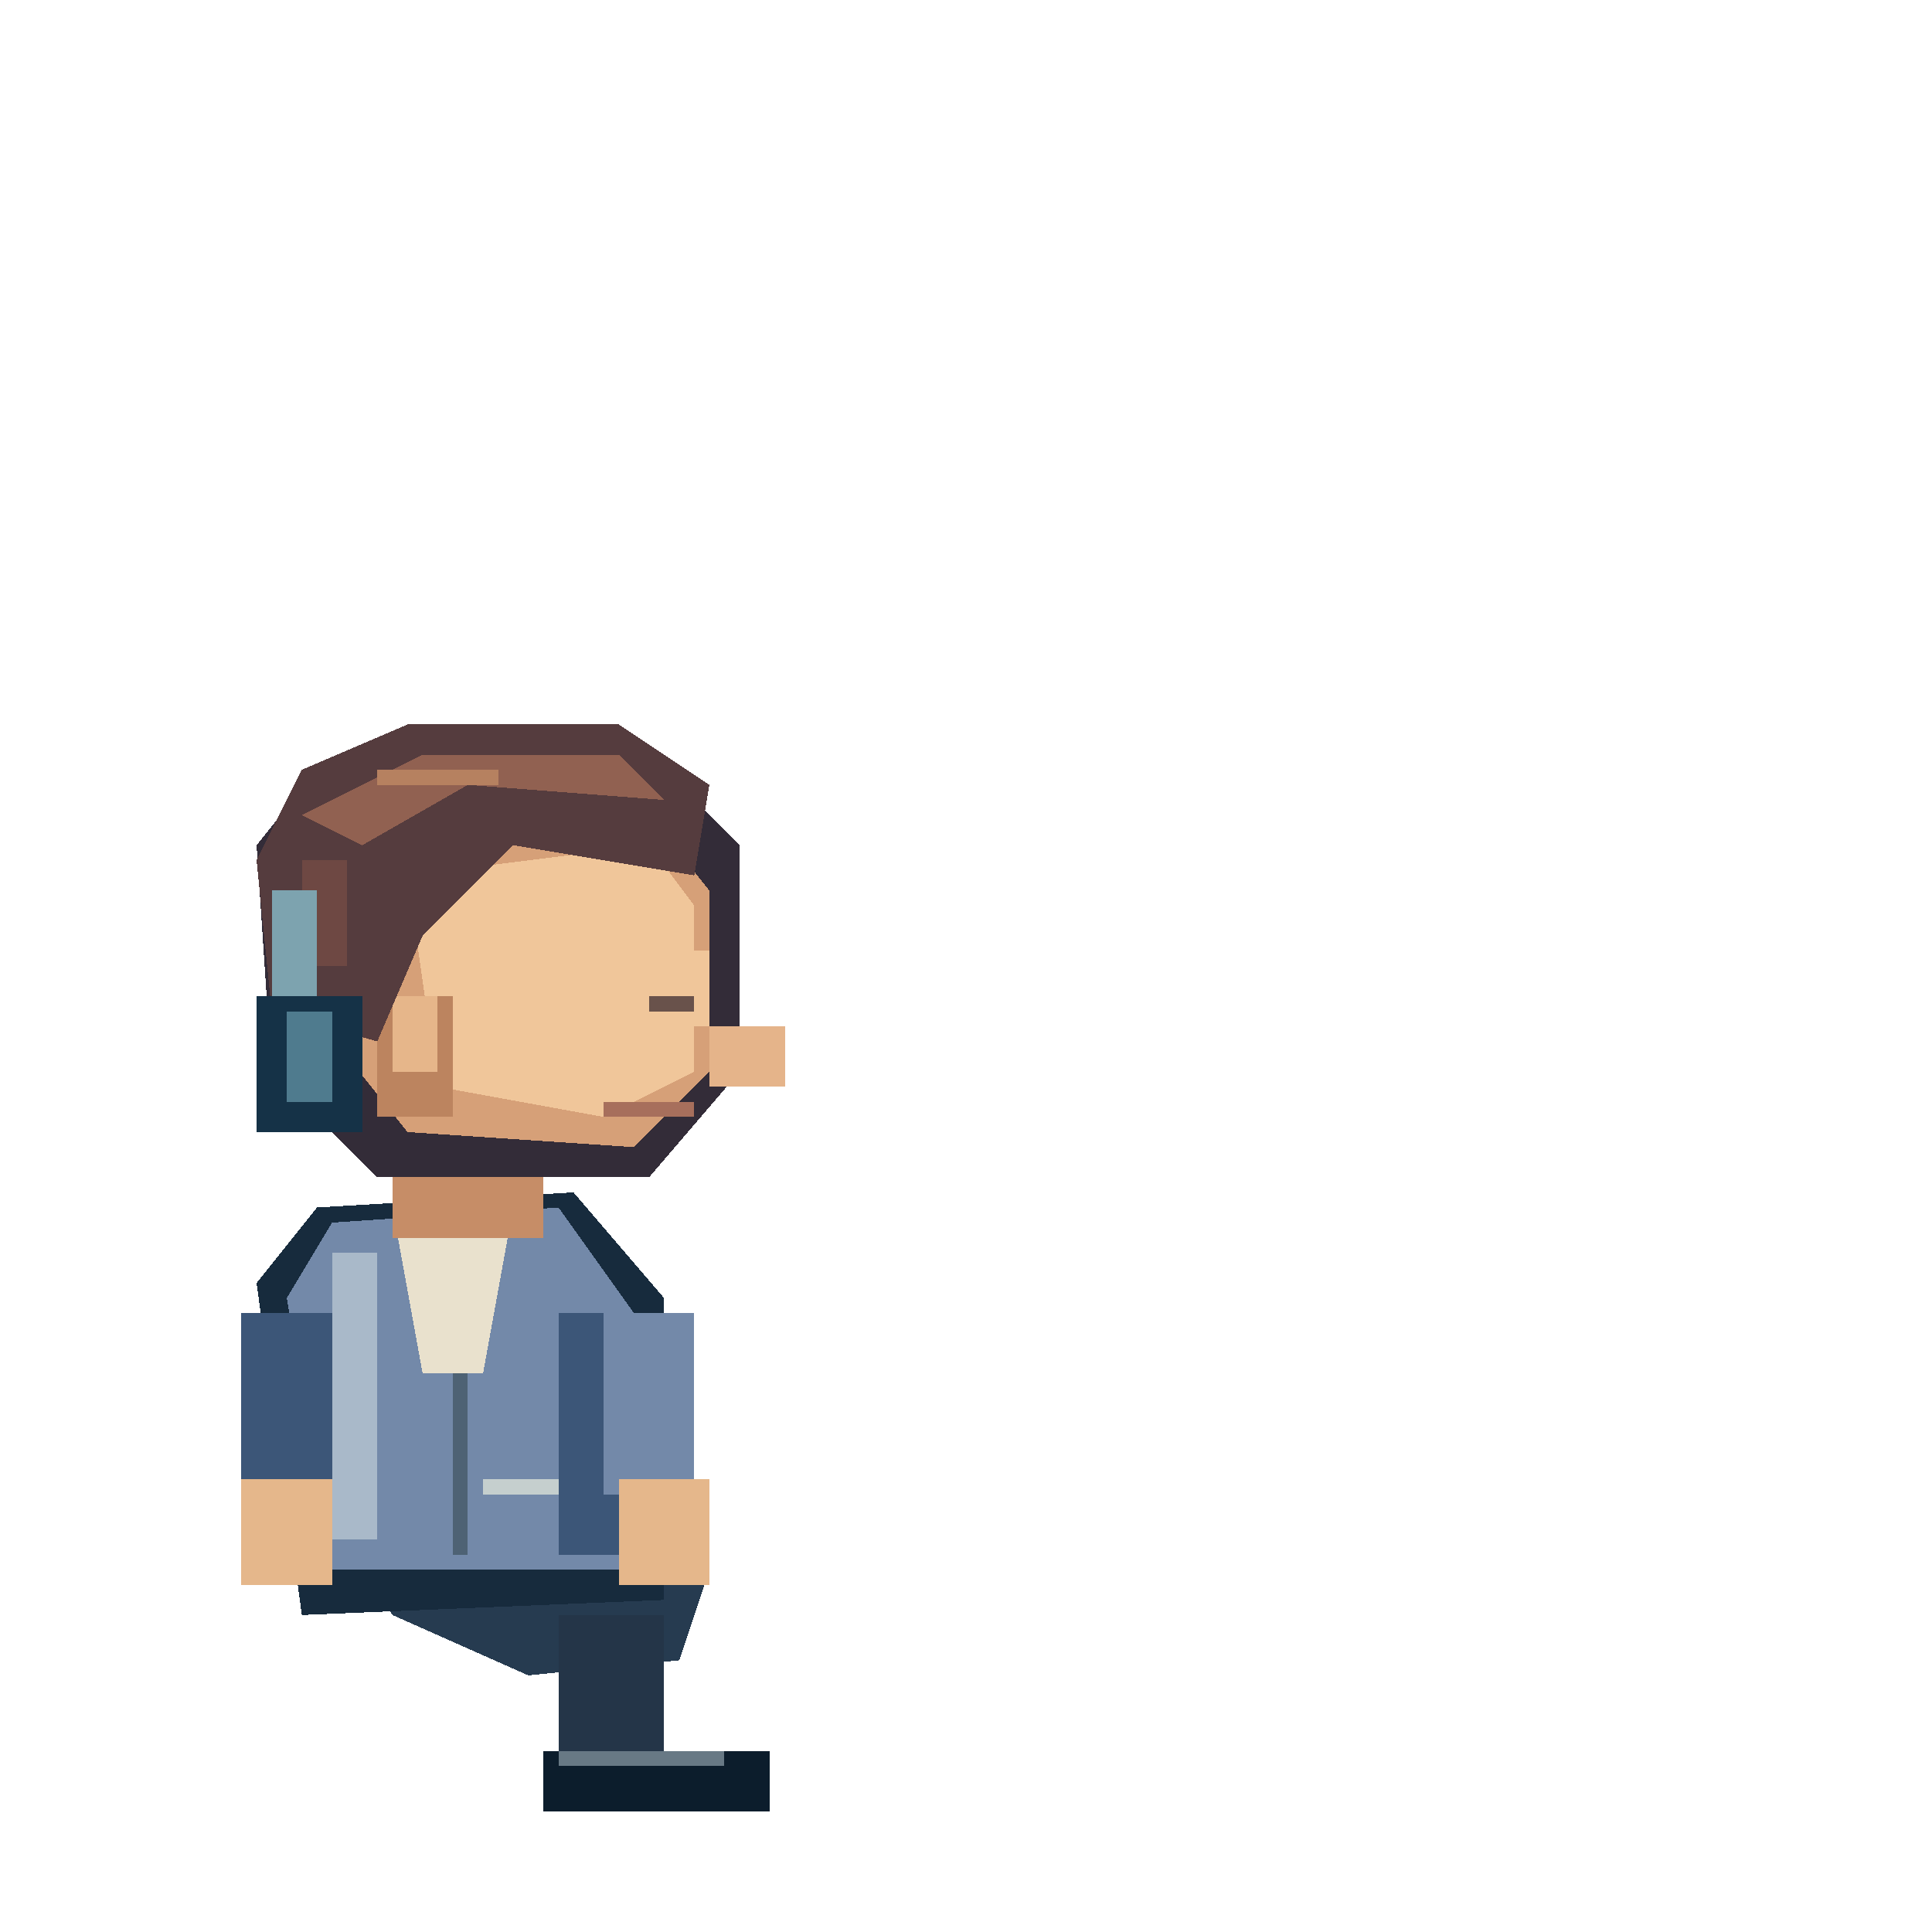
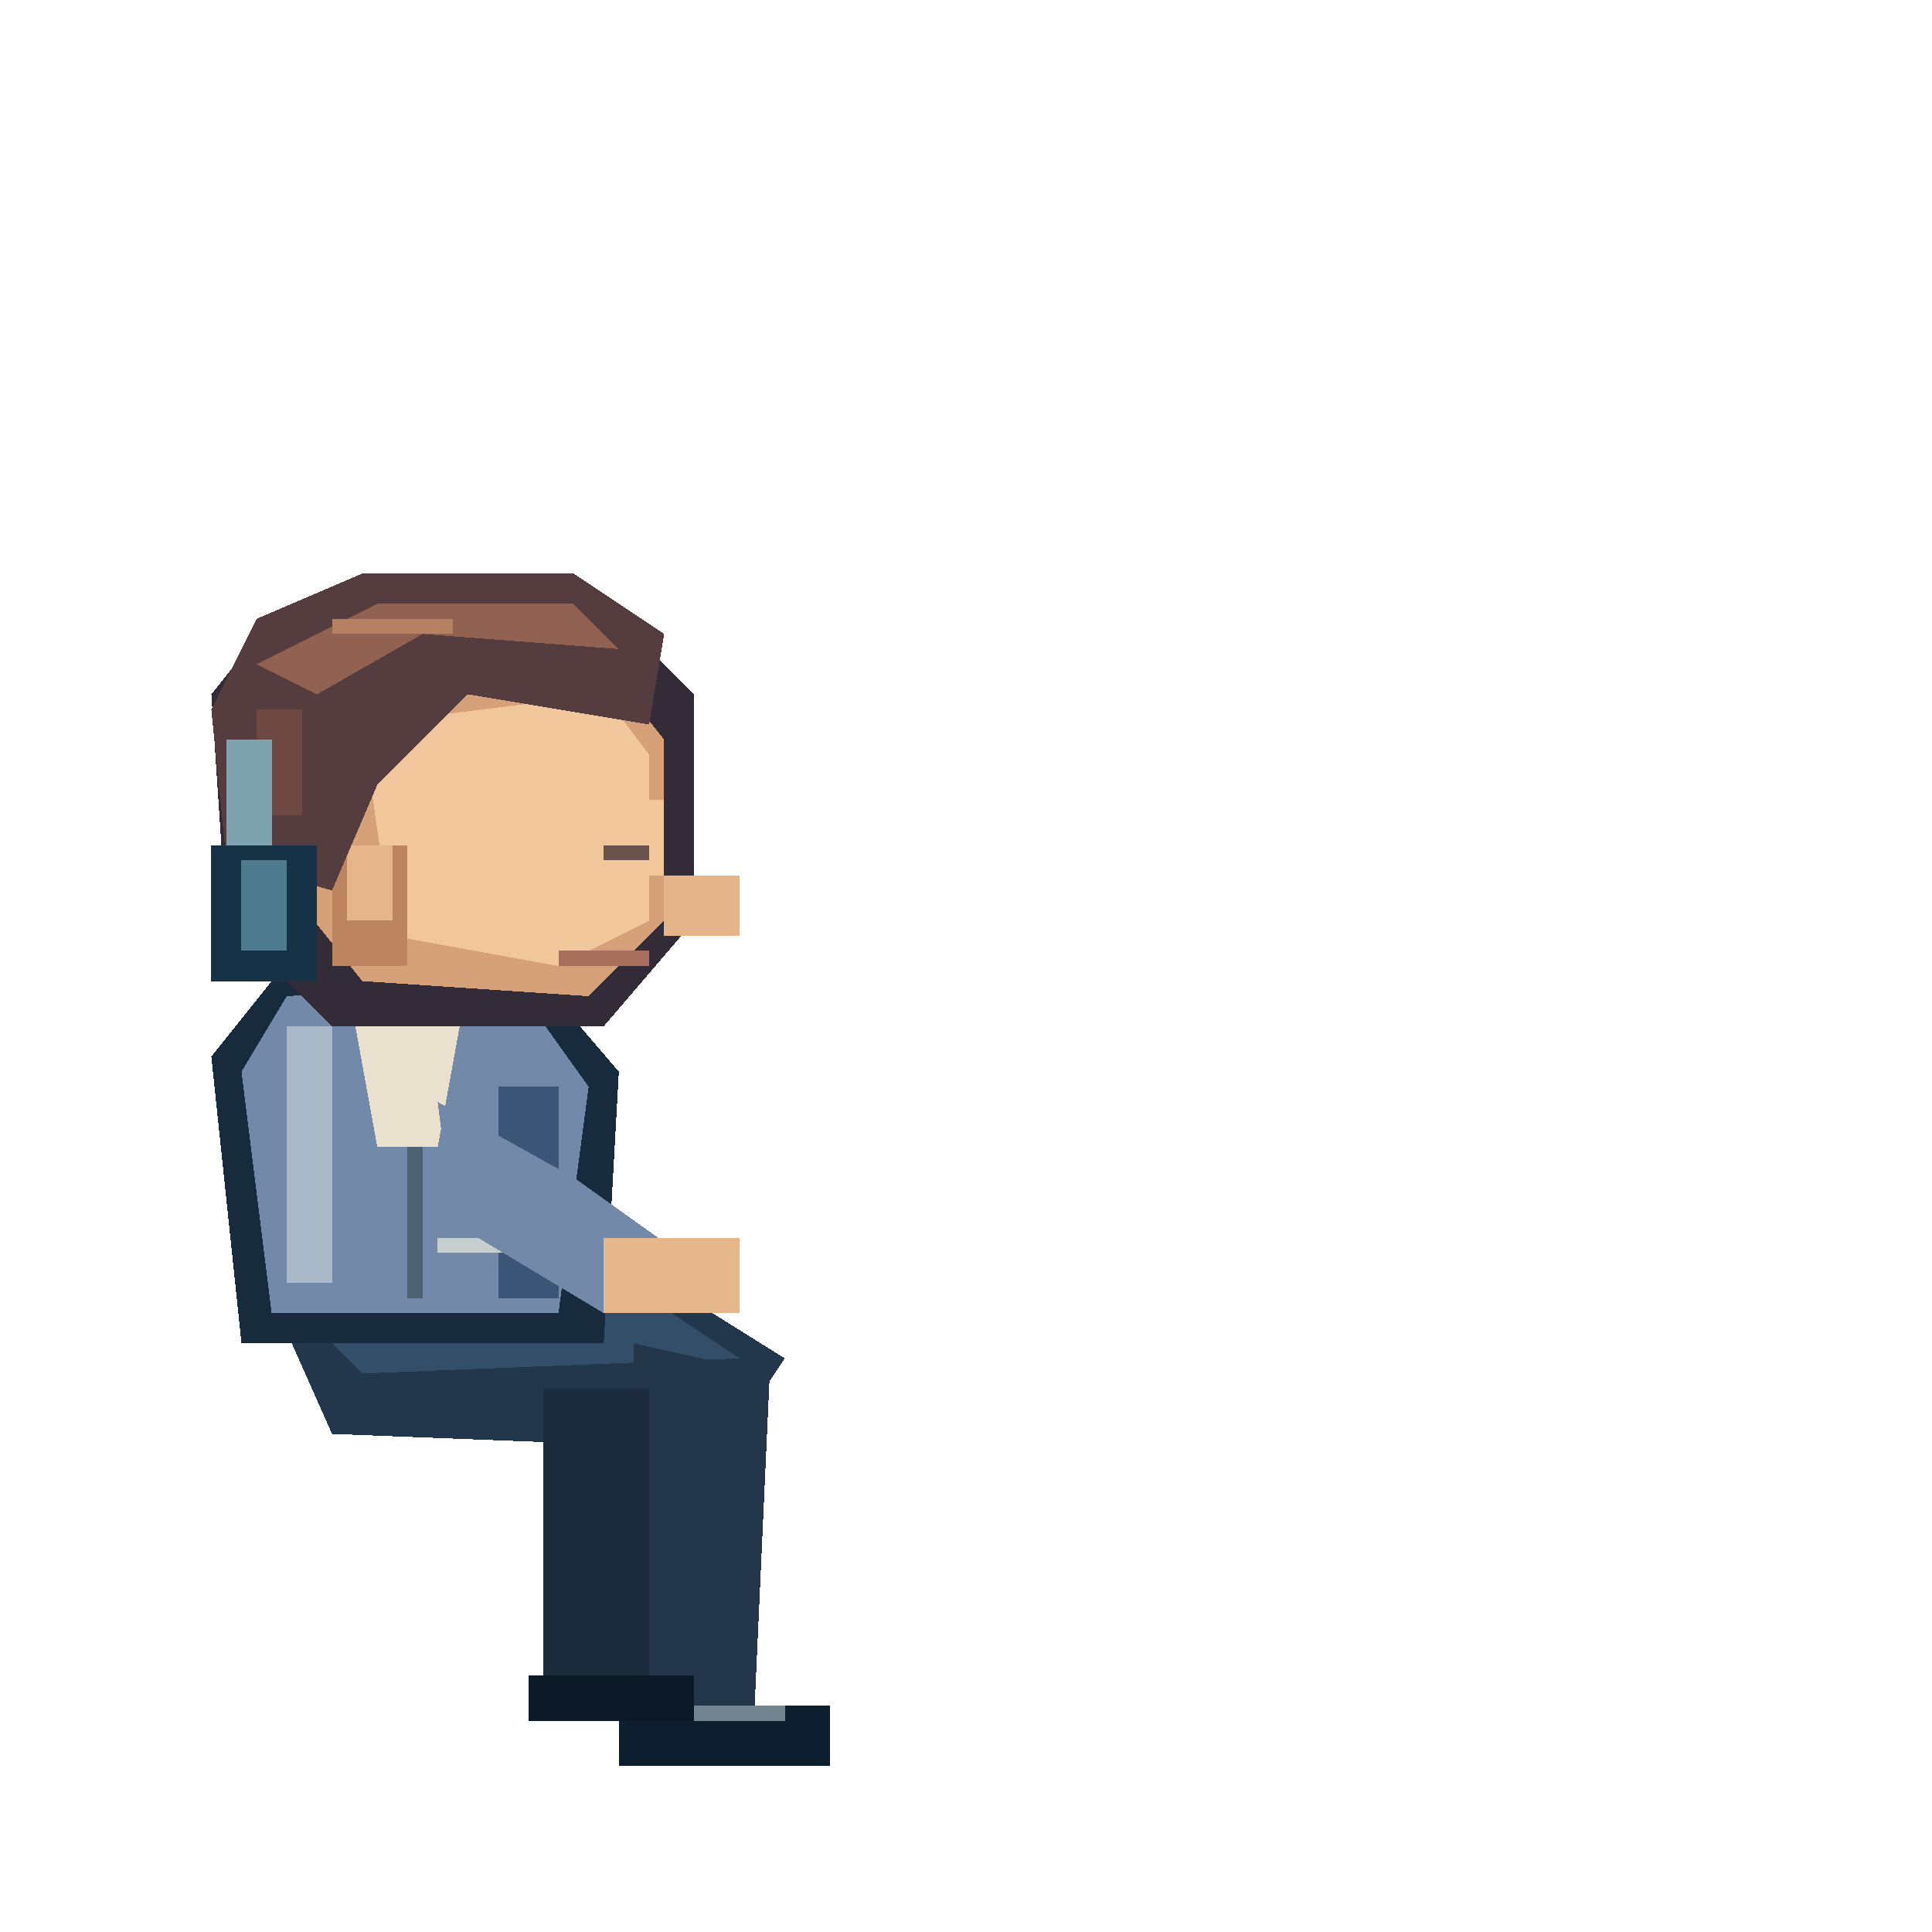
<svg xmlns="http://www.w3.org/2000/svg" width="128" height="128" viewBox="0 0 128 128" shape-rendering="crispEdges">
-   <polygon points="22,100 43,99 47,104 45,110 35,111 26,107" fill="#263b50" />
-   <rect x="37" y="107" width="7" height="10" fill="#243548" />
-   <rect x="36" y="116" width="15" height="4" fill="#0c1d2c" />
-   <rect x="37" y="116" width="11" height="1" fill="#687985" />
-   <polygon points="21,80 38,79 44,86 44,106 20,107 17,85" fill="#172b3d" />
-   <polygon points="22,81 37,80 42,87 41,104 22,104 19,86" fill="#7389a9" />
-   <rect x="22" y="83" width="3" height="19" fill="#a9b9c9" />
-   <rect x="37" y="87" width="4" height="16" fill="#3c5678" />
-   <polygon points="26,80 34,80 32,91 28,91" fill="#e9e1cd" />
-   <rect x="30" y="91" width="1" height="12" fill="#4e6274" />
-   <rect x="32" y="98" width="5" height="1" fill="#c5cfce" />
-   <rect x="26" y="74" width="10" height="8" fill="#c68d67" />
-   <polygon points="17,56 21,51 43,50 49,56 49,71 43,78 25,78 18,71" fill="#332c38" />
-   <polygon points="23,56 43,54 47,59 47,71 42,76 27,75 23,70" fill="#d6a078" />
-   <polygon points="27,58 43,56 46,60 46,71 40,74 29,72" fill="#f0c69a" />
-   <rect x="43" y="64" width="3" height="3" fill="#1d2e3e" />
-   <rect x="44" y="64" width="1" height="1" fill="#d7e0d4" />
-   <rect x="47" y="68" width="5" height="4" fill="#e5b48a" />
-   <rect x="40" y="73" width="6" height="1" fill="#a76f5c" />
-   <rect x="25" y="66" width="5" height="8" fill="#bc845f" />
-   <rect x="26" y="66" width="3" height="5" fill="#e6b68a" />
-   <polygon points="17,57 20,51 27,48 41,48 47,52 46,58 34,56 28,62 25,69 18,67" fill="#553c3e" />
-   <polygon points="20,54 28,50 41,50 44,53 31,52 24,56" fill="#916151" />
-   <rect x="20" y="57" width="3" height="7" fill="#6e4843" />
-   <rect x="25" y="51" width="8" height="1" fill="#b68160" />
-   <rect x="18" y="59" width="3" height="12" fill="#7da3af" />
-   <rect x="17" y="66" width="7" height="9" fill="#153247" />
-   <rect x="19" y="67" width="3" height="6" fill="#4f7b8e" />
-   <rect x="16" y="87" width="6" height="12" fill="#3c5678" />
-   <rect x="16" y="98" width="6" height="7" fill="#e5b78b" />
-   <rect x="40" y="87" width="6" height="12" fill="#7389a9" />
-   <rect x="41" y="98" width="6" height="7" fill="#e5b78b" />
-   <rect x="42" y="63" width="5" height="5" fill="#f0c69a" />
-   <rect x="43" y="66" width="3" height="1" fill="#69524b" />
+   <polygon points="18,86 44,85 52,90 48,96 22,95" fill="#22374b" />
+   <polygon points="20,87 43,86 49,90 24,91" fill="#334e68" />
+   <polygon points="42,89 51,91 50,113 42,113" fill="#24364a" />
+   <polygon points="36,92 43,92 43,111 36,111" fill="#1b2b3c" />
+   <rect x="41" y="113" width="14" height="4" fill="#0d1e2e" />
+   <rect x="42" y="113" width="10" height="1" fill="#718490" />
+   <rect x="35" y="111" width="11" height="3" fill="#0c1a28" />
+   <polygon points="18,65 35,64 41,71 40,89 16,89 14,70" fill="#172b3d" />
+   <polygon points="19,66 34,65 39,72 37,87 18,87 16,71" fill="#7389a9" />
+   <rect x="19" y="68" width="3" height="17" fill="#a9b9c9" />
+   <rect x="33" y="72" width="4" height="14" fill="#3c5678" />
+   <polygon points="23,65 31,65 29,76 25,76" fill="#e9e1cd" />
+   <rect x="27" y="76" width="1" height="10" fill="#4e6274" />
+   <rect x="29" y="82" width="5" height="1" fill="#c5cfce" />
+   <rect x="23" y="59" width="10" height="8" fill="#c68d67" />
+   <polygon points="14,46 18,41 40,40 46,46 46,61 40,68 22,68 15,61" fill="#332c38" />
+   <polygon points="20,46 40,44 44,49 44,61 39,66 24,65 20,60" fill="#d6a078" />
+   <polygon points="24,48 40,46 43,50 43,61 37,64 26,62" fill="#f0c69a" />
+   <rect x="40" y="54" width="3" height="3" fill="#1d2e3e" />
+   <rect x="41" y="54" width="1" height="1" fill="#d7e0d4" />
+   <rect x="44" y="58" width="5" height="4" fill="#e5b48a" />
+   <rect x="37" y="63" width="6" height="1" fill="#a76f5c" />
+   <rect x="22" y="56" width="5" height="8" fill="#bc845f" />
+   <rect x="23" y="56" width="3" height="5" fill="#e6b68a" />
+   <polygon points="14,47 17,41 24,38 38,38 44,42 43,48 31,46 25,52 22,59 15,57" fill="#553c3e" />
+   <polygon points="17,44 25,40 38,40 41,43 28,42 21,46" fill="#916151" />
+   <rect x="17" y="47" width="3" height="7" fill="#6e4843" />
+   <rect x="22" y="41" width="8" height="1" fill="#b68160" />
+   <rect x="15" y="49" width="3" height="12" fill="#7da3af" />
+   <rect x="14" y="56" width="7" height="9" fill="#153247" />
+   <rect x="16" y="57" width="3" height="6" fill="#4f7b8e" />
+   <polygon points="29,73 38,78 45,83 40,87 30,81" fill="#7389a9" />
+   <rect x="40" y="82" width="9" height="5" fill="#e5b78b" />
+   <rect x="39" y="53" width="5" height="5" fill="#f0c69a" />
+   <rect x="40" y="56" width="3" height="1" fill="#69524b" />
</svg>
